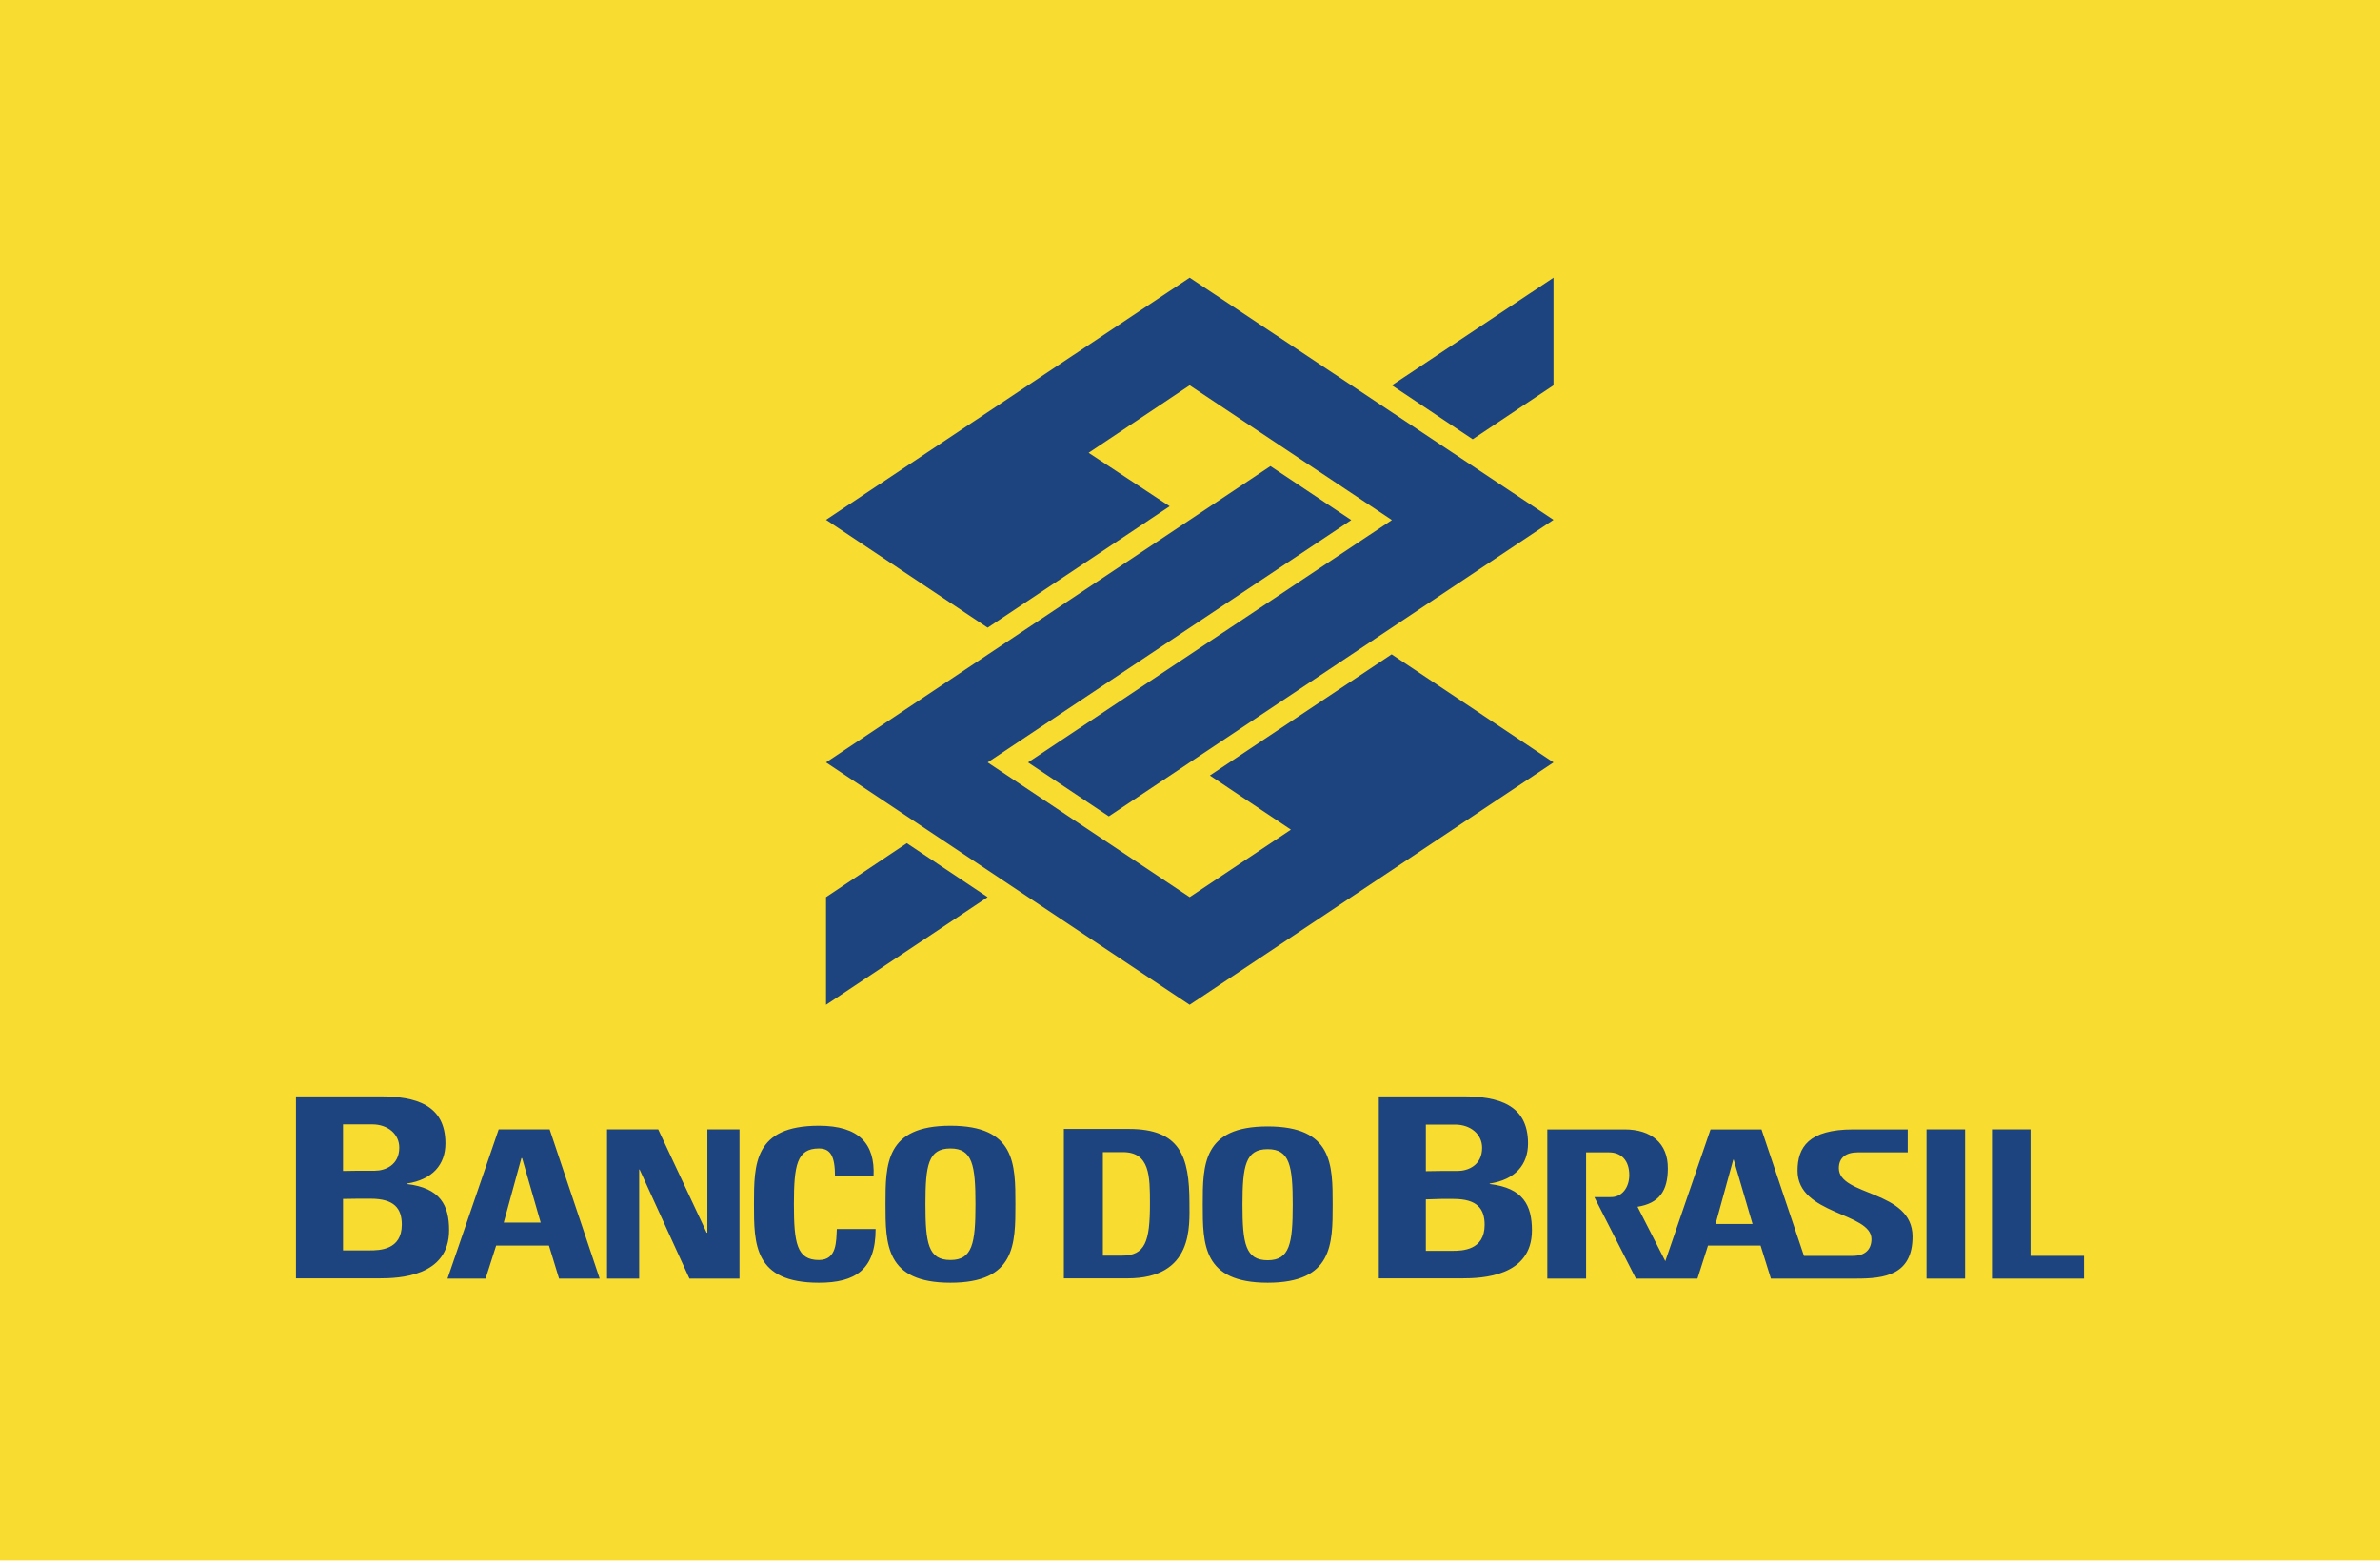
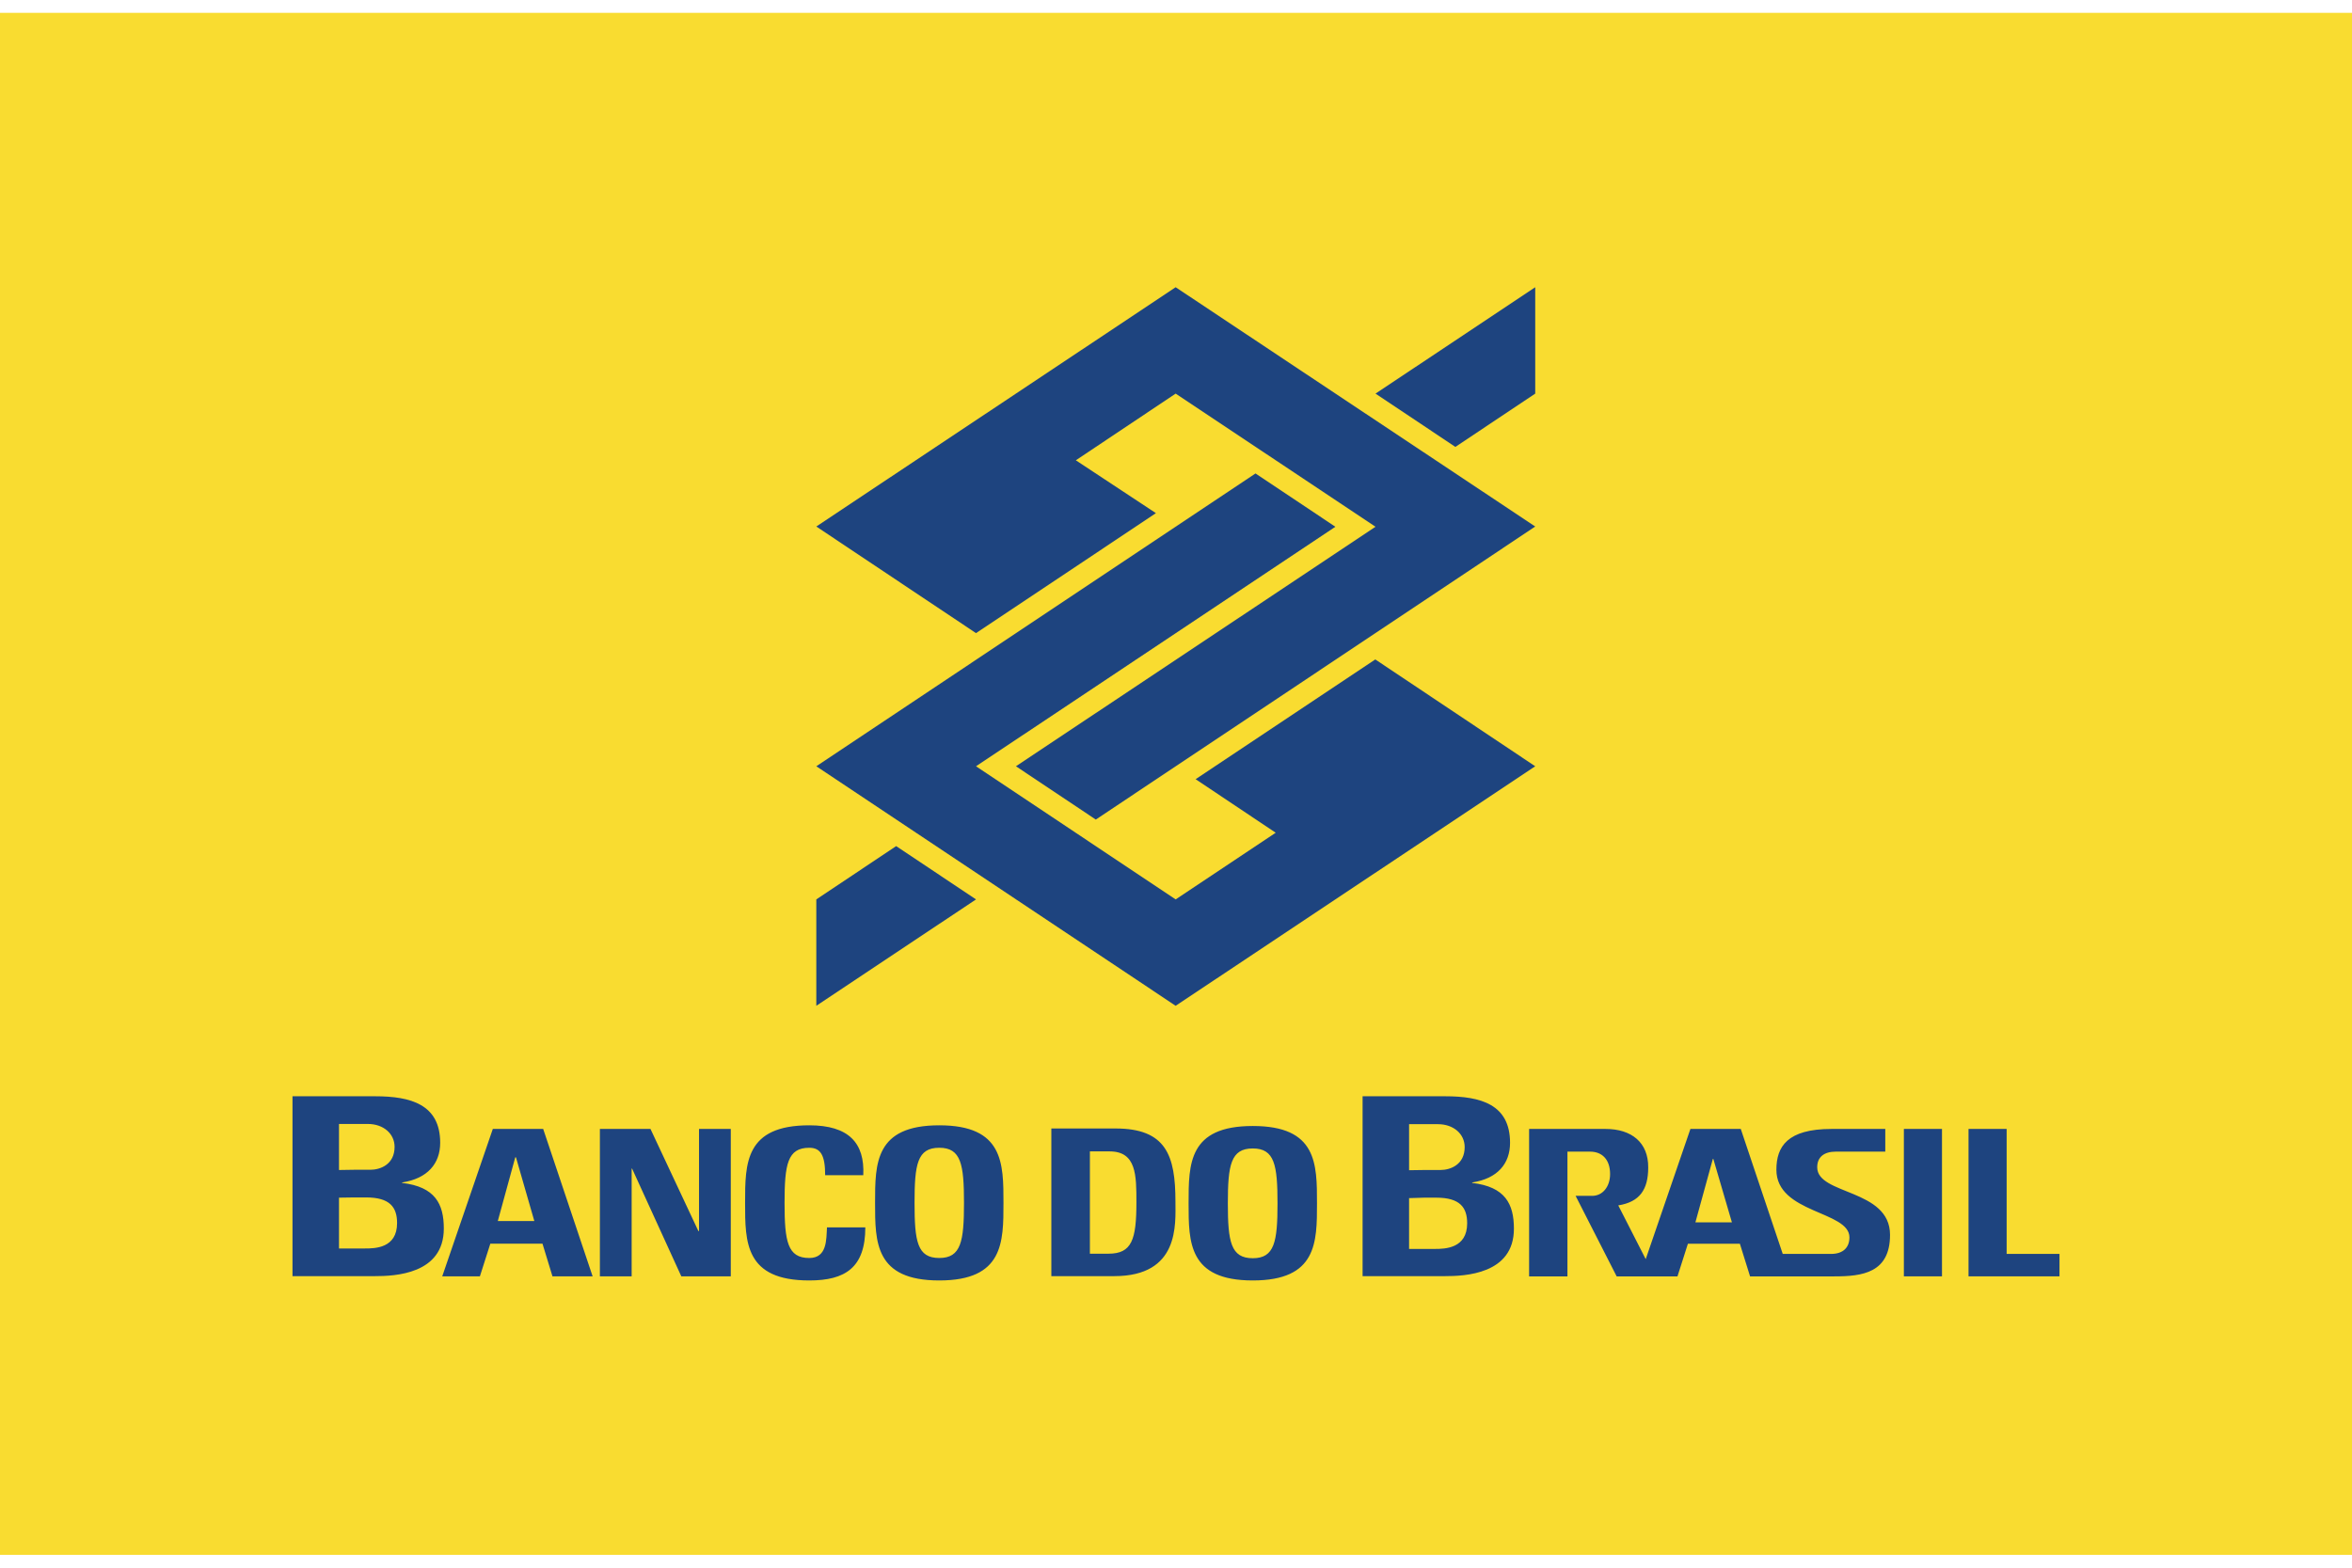
- <svg xmlns="http://www.w3.org/2000/svg" width="150px" viewBox="0 0 313.227 205.397">
+ <svg xmlns="http://www.w3.org/2000/svg" width="150px" height="100px" viewBox="0 0 313.227 205.397">
  <g fill-rule="evenodd" clip-rule="evenodd">
    <path fill="#f9dc30" d="M0 0h313.227v205.397H0V0z" />
    <path fill="#1e447f" d="M145.933 107.457l-10.634-7.1 47.886-31.903-26.617-17.735-13.294 8.883 10.665 7.039-23.958 15.982-21.269-14.2 47.856-31.873 47.886 31.873-58.521 39.034zM129.981 118.092l-10.634-7.1-10.635 7.1v14.17l21.269-14.17zM193.819 57.819l-10.634-7.1 21.269-14.169v14.169l-10.635 7.1z" />
    <path fill="#1e447f" d="M169.892 109.21l-10.665-7.131 23.927-15.951 21.3 14.229-47.886 31.905-47.856-31.905 58.49-39.003 10.635 7.1-47.856 31.903 26.587 17.735 13.324-8.882zM49.92 168.273c2.628 0 9.185-.241 9.185-6.344 0-3.264-1.148-5.56-5.559-6.073v-.061c3.384-.514 5.076-2.507 5.076-5.286 0-5.106-3.928-6.194-8.641-6.194H38.953v23.958H49.92zm-4.774-14.138v-6.133h3.837c2.084 0 3.565 1.299 3.565 3.051 0 2.326-1.873 3.052-3.232 3.052h-2.175l-1.995.03zm1.995 3.655h1.631c3.143 0 4.109 1.3 4.109 3.414 0 3.354-2.961 3.384-4.26 3.384h-3.474v-6.768l1.994-.03zM84.12 168.304v-14.351h.06l6.556 14.351h6.586v-19.638h-4.229v13.596h-.091l-6.375-13.596H79.89v19.638h4.23zM107.776 168.848c4.803 0 7.462-1.722 7.462-7.069h-5.106c-.091 1.601.03 4.078-2.356 4.078-2.9 0-3.293-2.205-3.293-7.341 0-5.137.393-7.342 3.293-7.342 1.51 0 2.115.997 2.115 3.655h5.076c.211-4.29-1.934-6.646-7.19-6.646-8.55 0-8.55 5.046-8.55 10.333-.001 5.256-.001 10.332 8.549 10.332zM63.908 168.304l1.39-4.351h6.949l1.329 4.351h5.348l-6.586-19.638H65.63l-6.737 19.638h5.015zm7.251-7.371h-4.864l2.326-8.49h.091l2.447 8.49zM125.087 165.856c-2.931 0-3.293-2.205-3.293-7.341 0-5.137.362-7.342 3.293-7.342 2.9 0 3.293 2.205 3.293 7.342 0 5.136-.393 7.341-3.293 7.341zm0 2.992c8.55 0 8.55-5.075 8.55-10.332 0-5.287 0-10.333-8.55-10.333s-8.55 5.046-8.55 10.333c0 5.256 0 10.332 8.55 10.332zM258.624 168.304v-19.638h-5.076v19.638h5.076zM274.273 168.304v-2.992h-7.039v-16.646h-5.076v19.638h12.115zM192.43 168.273c2.628 0 9.185-.241 9.185-6.314 0-3.293-1.148-5.589-5.56-6.103v-.061c3.384-.514 5.046-2.507 5.046-5.286 0-5.106-3.897-6.194-8.611-6.194h-11.027v23.958h10.967zm-4.775-14.108v-6.134h3.838c2.084 0 3.564 1.3 3.564 3.052 0 2.326-1.873 3.052-3.232 3.052h-2.175l-1.995.03zm1.995 3.655h1.631c3.143 0 4.108 1.299 4.108 3.414 0 3.354-2.96 3.414-4.26 3.414h-3.475v-6.768l1.996-.06zM145.147 151.657h2.629c3.565 0 3.565 3.172 3.565 6.798 0 4.955-.604 6.828-3.716 6.828h-2.478v-13.626zm-5.135 16.616h8.369c8.731 0 8.158-6.918 8.158-9.939 0-6.133-1.239-9.729-7.977-9.729h-8.55v19.668zM166.84 165.887c-2.931 0-3.323-2.205-3.323-7.311s.393-7.312 3.323-7.312c2.9 0 3.293 2.205 3.293 7.312 0 5.106-.393 7.311-3.293 7.311zm0 2.961c8.55 0 8.55-5.075 8.55-10.271 0-5.287 0-10.303-8.55-10.303s-8.55 5.016-8.55 10.303c0 5.195 0 10.271 8.55 10.271zM230.647 161.113h-4.864l2.326-8.459h.061l2.477 8.459zm13.657 7.191c3.686 0 7.401-.453 7.401-5.528 0-6.163-9.698-5.287-9.698-9.004 0-1.359.906-2.084 2.478-2.084h6.587v-3.021h-7.161c-5.891 0-7.341 2.356-7.341 5.438 0 5.831 9.728 5.468 9.728 9.003 0 1.329-.815 2.205-2.446 2.205h-6.436l-5.589-16.646h-6.707l-5.952 17.342-3.656-7.16c2.841-.453 3.988-2.085 3.988-5.045.03-3.324-2.205-5.137-5.68-5.137h-10.182v19.638h5.106v-16.616h3.021c1.602 0 2.659 1.058 2.659 2.991 0 1.631-.967 2.96-2.508 2.899h-2.085l5.469 10.726h8.097l1.39-4.351h6.919l1.359 4.351h11.239v-.001z" />
  </g>
</svg>
